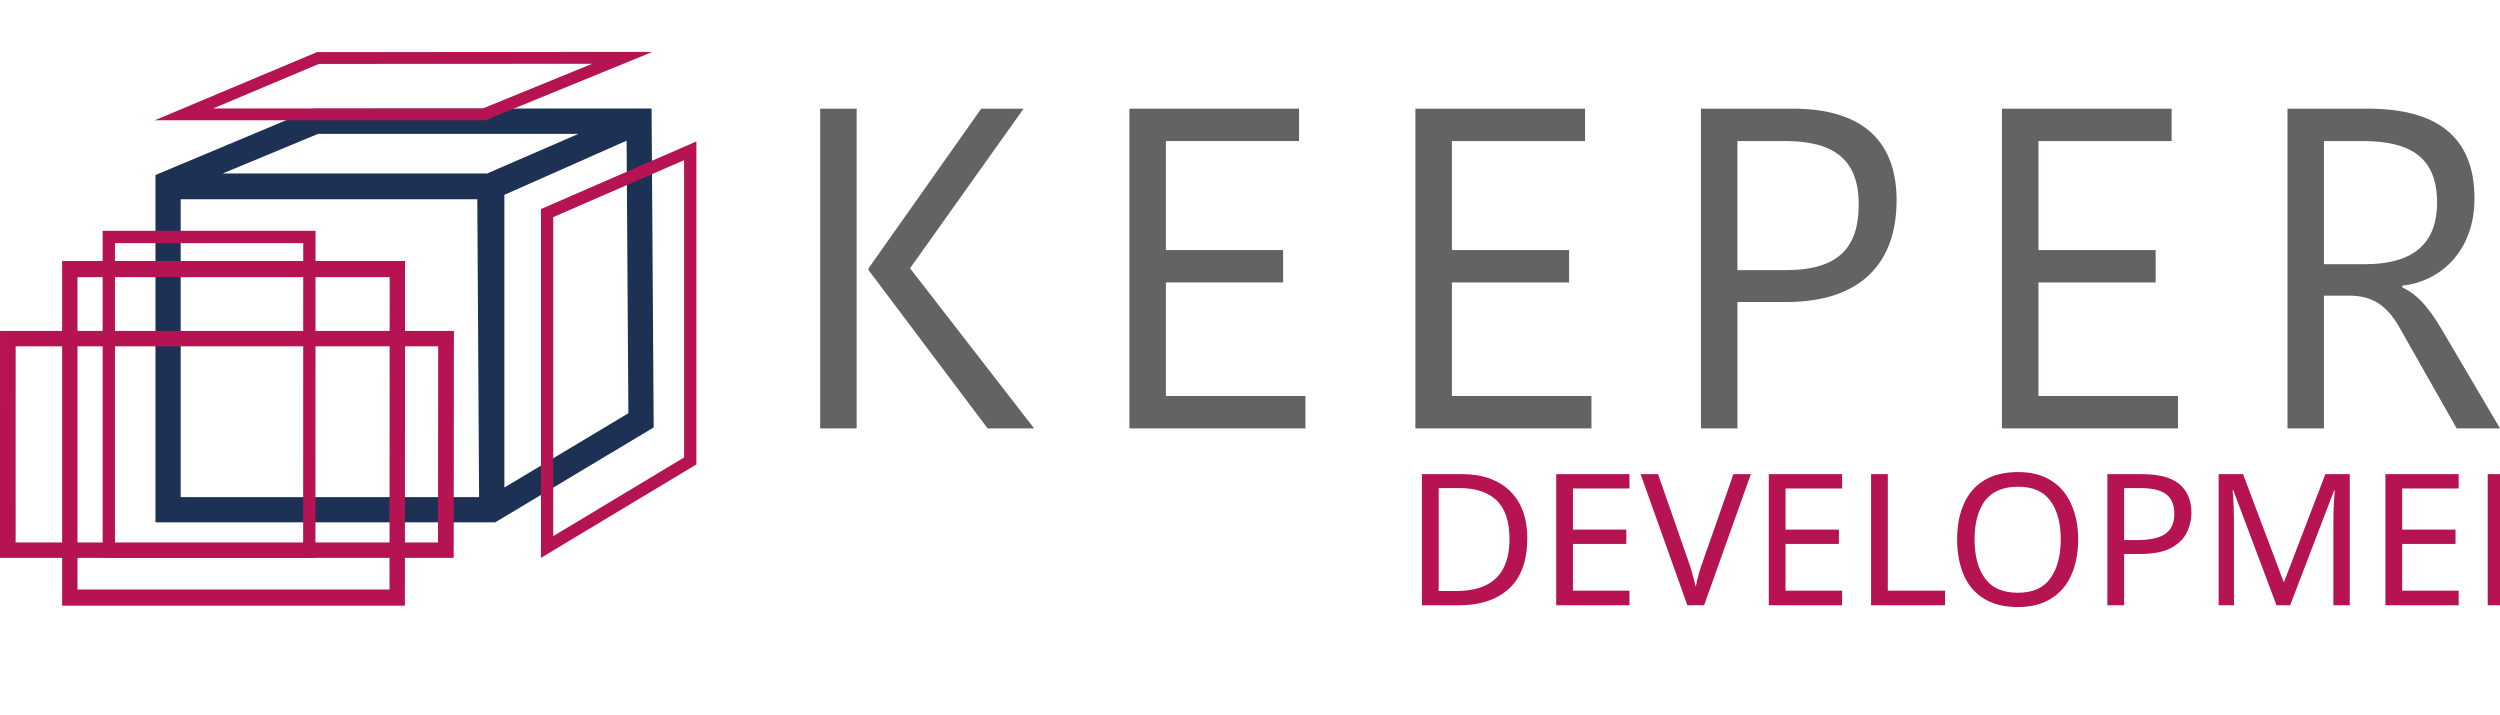
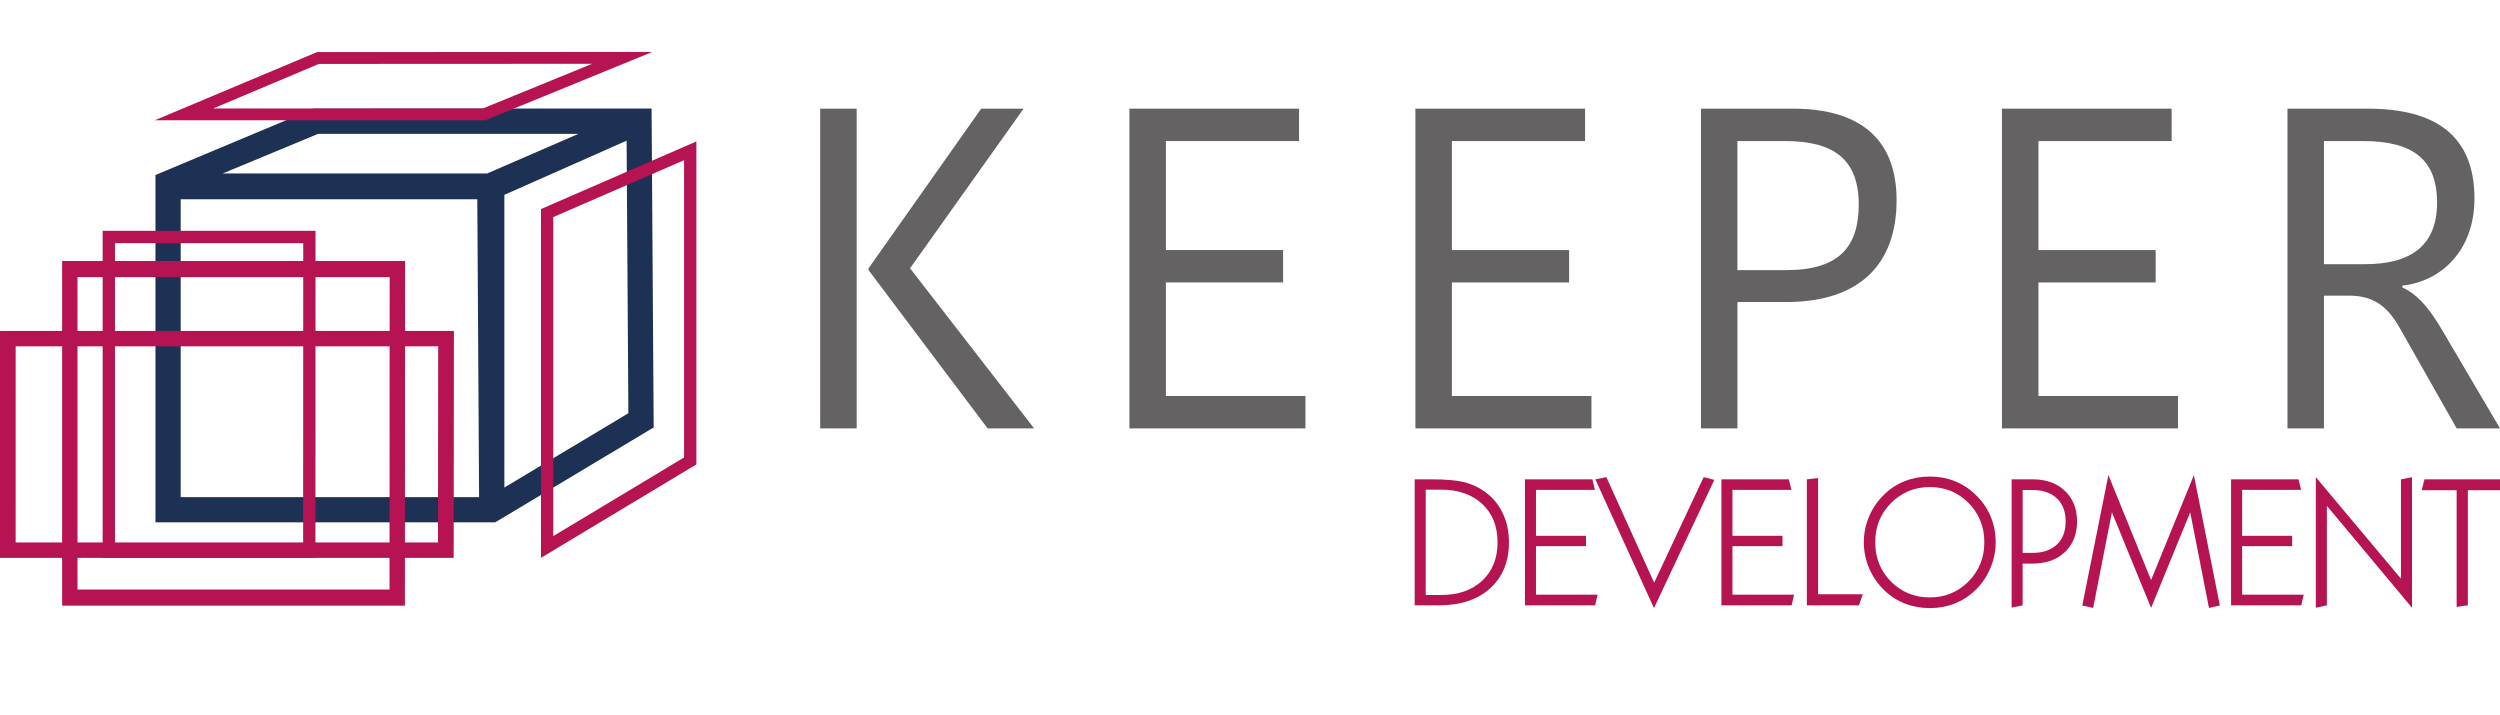
<svg xmlns="http://www.w3.org/2000/svg" viewBox="0 0 140 40" height="40" width="140" xml:space="preserve" version="1.1" id="svg2">
  <defs id="defs6" />
  <g transform="matrix(1.25,0,0,-1.25,0,40)" id="g10">
    <path d="m 28.151,13.487 -5.555,-3.327 0,13.111 5.476,2.428 0.079,-12.213 z m -18.174,10.742 4.271,1.773 11.662,0 -4.084,-1.773 -11.85,0 z m -1.882,-14.5 0,13.345 13.288,0 0.08,-13.345 -13.368,0 z M 29.191,27.139 l -15.136,-0.007 -7.09,-2.972 0,-15.56 15.221,0 6.998,4.19 0.101,0.06 -0.094,14.29" style="fill:#1d3155;fill-opacity:1;fill-rule:nonzero;stroke:none" id="path14" />
    <path d="m 5.15,7.559 0,13.55 8.435,0 -0.004,-13.55 -8.43,0 z M 4.599,21.661 l 0,-14.652 9.533,0 0.004,14.652 -9.537,0" style="fill:#b61352;fill-opacity:1;fill-rule:nonzero;stroke:none" id="path16" />
    <path d="m 3.472,5.588 0,13.996 13.985,0 -0.007,-13.996 -13.978,0 z M 2.783,20.306 l 0,-15.44 15.356,0 0.008,15.44 -15.364,0" style="fill:#b61352;fill-opacity:1;fill-rule:nonzero;stroke:none" id="path18" />
    <path d="m 21.634,27.142 -12.082,0 4.731,1.994 12.244,0.006 -4.894,-2 z m -7.431,2.524 -7.269,-3.054 14.805,0 7.487,3.062 -15.023,-0.008" style="fill:#b61352;fill-opacity:1;fill-rule:nonzero;stroke:none" id="path20" />
    <path d="m 24.786,22.273 0,-14.29 5.861,3.523 0,13.318 -5.861,-2.55 z m -0.551,-15.265 0,15.626 6.963,3.03 0,-14.47 -0.067,-0.04 -6.897,-4.146" style="fill:#b61352;fill-opacity:1;fill-rule:nonzero;stroke:none" id="path22" />
    <path d="m 19.623,7.697 -18.922,0 0.001,8.788 18.929,0 -0.009,-8.788 z M 5.9100032e-4,17.174 -1.738416e-6,7.008 l 20.325,0 0.01,10.166 -20.334,0" style="fill:#b61352;fill-opacity:1;fill-rule:nonzero;stroke:none" id="path24" />
    <path d="m 43.957,27.132 1.9,0 -5.087,-7.151 5.558,-7.172 -2.084,0 -5.333,7.09 0,0.082 5.047,7.151 z M 38.379,12.809 l -1.635,0 0,14.323 1.635,0 0,-14.323" style="fill:#656263;fill-opacity:1;fill-rule:nonzero;stroke:none" id="path26" />
    <path d="m 50.598,12.809 0,14.323 7.6,0 0,-1.451 -5.966,0 0,-4.883 5.251,0 0,-1.451 -5.251,0 0,-5.088 6.252,0 0,-1.451 -7.886,0" style="fill:#656263;fill-opacity:1;fill-rule:nonzero;stroke:none" id="path28" />
    <path d="m 63.41,12.809 0,14.323 7.601,0 0,-1.451 -5.966,0 0,-4.883 5.251,0 0,-1.451 -5.251,0 0,-5.088 6.252,0 0,-1.451 -7.886,0" style="fill:#656263;fill-opacity:1;fill-rule:nonzero;stroke:none" id="path30" />
    <path d="m 77.836,25.681 0,-5.782 2.186,0 c 2.37,0 3.249,1.042 3.249,2.942 0,2.043 -1.144,2.84 -3.31,2.84 l -2.125,0 z m 7.131,-2.656 c 0,-2.86 -1.655,-4.556 -4.944,-4.556 l -2.186,0 0,-5.66 -1.634,0 0,14.323 4.127,0 c 2.84,0 4.638,-1.226 4.638,-4.107" style="fill:#656263;fill-opacity:1;fill-rule:nonzero;stroke:none" id="path32" />
    <path d="m 89.688,12.809 0,14.323 7.601,0 0,-1.451 -5.966,0 0,-4.883 5.251,0 0,-1.451 -5.251,0 0,-5.088 6.252,0 0,-1.451 -7.886,0" style="fill:#656263;fill-opacity:1;fill-rule:nonzero;stroke:none" id="path34" />
    <path d="m 104.114,20.165 1.839,0 c 1.982,0 3.228,0.776 3.228,2.758 0,2.002 -1.165,2.758 -3.331,2.758 l -1.737,0 0,-5.516 z m 1.961,6.967 c 2.983,0 4.781,-1.165 4.781,-4.025 0,-2.35 -1.512,-3.719 -3.228,-3.902 l 0,-0.082 c 0.572,-0.266 1.083,-0.736 1.737,-1.839 L 112,12.809 l -1.941,0 -2.595,4.577 c -0.552,0.94 -1.185,1.369 -2.227,1.369 l -1.124,0 0,-5.946 -1.634,0 0,14.323 3.596,0" style="fill:#656263;fill-opacity:1;fill-rule:nonzero;stroke:none" id="path36" />
    <text xml:space="preserve" style="font-style:normal;font-variant:normal;font-weight:500;font-stretch:normal;font-size:9px;line-height:95%;font-family:'Century Schoolbook L';-inkscape-font-specification:'Century Schoolbook L, Medium';text-align:start;letter-spacing:0px;word-spacing:0px;writing-mode:lr-tb;text-anchor:start;fill:#000000;fill-opacity:1;stroke:none;stroke-width:1px;stroke-linecap:butt;stroke-linejoin:miter;stroke-opacity:1" x="79.042" y="-39.556" id="text4185" transform="scale(1,-1)">
      <tspan id="tspan4187" x="79.042" y="-39.556" />
    </text>
-     <text xml:space="preserve" style="font-style:normal;font-variant:normal;font-weight:500;font-stretch:normal;font-size:8.239px;line-height:95%;font-family:'Century Schoolbook L';-inkscape-font-specification:'Century Schoolbook L, Medium';text-align:start;letter-spacing:0px;word-spacing:0px;writing-mode:lr-tb;text-anchor:start;fill:#b61352;fill-opacity:1;stroke:none;stroke-width:1px;stroke-linecap:butt;stroke-linejoin:miter;stroke-opacity:1" x="62.906" y="-4.882" id="text4189" transform="scale(1,-1)">
-       <tspan id="tspan4191" x="62.906" y="-4.882" style="font-style:normal;font-variant:normal;font-weight:normal;font-stretch:normal;font-size:8.239px;line-height:95%;font-family:'Kabel Bk BT';-inkscape-font-specification:'Kabel Bk BT, Normal';text-align:start;writing-mode:lr-tb;text-anchor:start;fill:#b61352;fill-opacity:1">DEVELOPMENT</tspan>
-     </text>
+     <path id="path4799" style="font-style:normal;font-variant:normal;font-weight:normal;font-stretch:normal;font-size:8.239px;line-height:95%;font-family:'Kabel Bk BT';-inkscape-font-specification:'Kabel Bk BT, Normal';text-align:start;letter-spacing:0px;word-spacing:0px;writing-mode:lr-tb;text-anchor:start;fill:#b61352;fill-opacity:1;stroke:none;stroke-width:1px;stroke-linecap:butt;stroke-linejoin:miter;stroke-opacity:1" d="m 63.872,10.063 0,-4.719 0.676,0 q 1.171,0 1.854,0.64 0.688,0.644 0.688,1.722 0,1.078 -0.688,1.718 -0.688,0.64 -1.854,0.64 l -0.676,0 z m -0.495,-5.181 0,5.644 0.74,0 q 0.945,0 1.432,-0.117 0.487,-0.113 0.885,-0.378 0.567,-0.374 0.865,-0.974 0.302,-0.595 0.302,-1.352 0,-1.295 -0.841,-2.06 Q 65.919,4.882 64.471,4.882 l -1.094,0 z" />
+     <path id="path4801" style="font-style:normal;font-variant:normal;font-weight:normal;font-stretch:normal;font-size:8.239px;line-height:95%;font-family:'Kabel Bk BT';-inkscape-font-specification:'Kabel Bk BT, Normal';text-align:start;letter-spacing:0px;word-spacing:0px;writing-mode:lr-tb;text-anchor:start;fill:#b61352;fill-opacity:1;stroke:none;stroke-width:1px;stroke-linecap:butt;stroke-linejoin:miter;stroke-opacity:1" d="m 68.317,4.882 0,5.644 3.021,0 0.117,-0.471 -2.643,0 0,-2.06 2.241,0 0,-0.463 -2.241,0 0,-2.172 2.76,0 -0.109,-0.479 -3.146,0 z" />
+     <path id="path4803" style="font-style:normal;font-variant:normal;font-weight:normal;font-stretch:normal;font-size:8.239px;line-height:95%;font-family:'Kabel Bk BT';-inkscape-font-specification:'Kabel Bk BT, Normal';text-align:start;letter-spacing:0px;word-spacing:0px;writing-mode:lr-tb;text-anchor:start;fill:#b61352;fill-opacity:1;stroke:none;stroke-width:1px;stroke-linecap:butt;stroke-linejoin:miter;stroke-opacity:1" d="m 76.801,10.502 -2.703,-5.745 -2.627,5.769 0.495,0.097 2.14,-4.727 2.217,4.727 0.479,-0.121 z" />
+     <path id="path4805" style="font-style:normal;font-variant:normal;font-weight:normal;font-stretch:normal;font-size:8.239px;line-height:95%;font-family:'Kabel Bk BT';-inkscape-font-specification:'Kabel Bk BT, Normal';text-align:start;letter-spacing:0px;word-spacing:0px;writing-mode:lr-tb;text-anchor:start;fill:#b61352;fill-opacity:1;stroke:none;stroke-width:1px;stroke-linecap:butt;stroke-linejoin:miter;stroke-opacity:1" d="m 77.119,4.882 0,5.644 3.021,0 0.117,-0.471 -2.643,0 0,-2.06 2.241,0 0,-0.463 -2.241,0 0,-2.172 2.76,0 -0.109,-0.479 -3.146,0 z" />
+     <path id="path4807" style="font-style:normal;font-variant:normal;font-weight:normal;font-stretch:normal;font-size:8.239px;line-height:95%;font-family:'Kabel Bk BT';-inkscape-font-specification:'Kabel Bk BT, Normal';text-align:start;letter-spacing:0px;word-spacing:0px;writing-mode:lr-tb;text-anchor:start;fill:#b61352;fill-opacity:1;stroke:none;stroke-width:1px;stroke-linecap:butt;stroke-linejoin:miter;stroke-opacity:1" d="m 80.948,4.882 0,5.644 0.503,0.056 0,-5.205 2.003,0 -0.173,-0.495 -2.333,0 z" />
+     <path id="path4809" style="font-style:normal;font-variant:normal;font-weight:normal;font-stretch:normal;font-size:8.239px;line-height:95%;font-family:'Kabel Bk BT';-inkscape-font-specification:'Kabel Bk BT, Normal';text-align:start;letter-spacing:0px;word-spacing:0px;writing-mode:lr-tb;text-anchor:start;fill:#b61352;fill-opacity:1;stroke:none;stroke-width:1px;stroke-linecap:butt;stroke-linejoin:miter;stroke-opacity:1" d="m 84.01,7.706 q 0,-1.05 0.708,-1.762 0.708,-0.708 1.734,-0.708 1.022,0 1.734,0.712 0.712,0.712 0.712,1.758 0,1.05 -0.708,1.762 -0.708,0.712 -1.73,0.712 -1.026,0 -1.738,-0.712 -0.712,-0.712 -0.712,-1.762 z m -0.511,0 q 0,0.603 0.241,1.167 0.245,0.567 0.684,0.986 0.406,0.39 0.921,0.591 0.519,0.201 1.114,0.201 0.587,0 1.098,-0.201 0.511,-0.197 0.925,-0.591 0.451,-0.418 0.688,-0.974 0.237,-0.551 0.237,-1.179 0,-0.603 -0.245,-1.175 Q 88.917,5.96 88.483,5.55 88.077,5.16 87.562,4.958 87.051,4.757 86.459,4.757 q -0.595,0 -1.114,0.201 -0.515,0.201 -0.921,0.591 -0.438,0.418 -0.684,0.986 -0.241,0.571 -0.241,1.171 z" />
+     <path id="path4811" style="font-style:normal;font-variant:normal;font-weight:normal;font-stretch:normal;font-size:8.239px;line-height:95%;font-family:'Kabel Bk BT';-inkscape-font-specification:'Kabel Bk BT, Normal';text-align:start;letter-spacing:0px;word-spacing:0px;writing-mode:lr-tb;text-anchor:start;fill:#b61352;fill-opacity:1;stroke:none;stroke-width:1px;stroke-linecap:butt;stroke-linejoin:miter;stroke-opacity:1" d="m 90.615,10.047 0,-2.816 0.443,0 q 0.7,0 1.09,0.374 0.394,0.374 0.394,1.034 0,0.66 -0.394,1.034 -0.39,0.374 -1.09,0.374 l -0.443,0 z m -0.495,-5.266 0,5.745 0.945,0 q 0.901,0 1.444,-0.519 0.543,-0.515 0.543,-1.368 0,-0.853 -0.543,-1.372 -0.543,-0.515 -1.444,-0.515 l -0.451,0 0,-1.871 -0.495,-0.101 z" />
+     <path id="path4813" style="font-style:normal;font-variant:normal;font-weight:normal;font-stretch:normal;font-size:8.239px;line-height:95%;font-family:'Kabel Bk BT';-inkscape-font-specification:'Kabel Bk BT, Normal';text-align:start;letter-spacing:0px;word-spacing:0px;writing-mode:lr-tb;text-anchor:start;fill:#b61352;fill-opacity:1;stroke:none;stroke-width:1px;stroke-linecap:butt;stroke-linejoin:miter;stroke-opacity:1" d="M 93.286,4.874 94.457,10.715 96.368,6.012 98.286,10.715 99.449,4.874 98.962,4.765 98.121,9.05 96.368,4.765 94.614,9.05 93.773,4.765 93.286,4.874 Z" />
+     <path id="path4815" style="font-style:normal;font-variant:normal;font-weight:normal;font-stretch:normal;font-size:8.239px;line-height:95%;font-family:'Kabel Bk BT';-inkscape-font-specification:'Kabel Bk BT, Normal';text-align:start;letter-spacing:0px;word-spacing:0px;writing-mode:lr-tb;text-anchor:start;fill:#b61352;fill-opacity:1;stroke:none;stroke-width:1px;stroke-linecap:butt;stroke-linejoin:miter;stroke-opacity:1" d="m 99.952,4.882 0,5.644 3.021,0 0.117,-0.471 -2.643,0 0,-2.06 2.241,0 0,-0.463 -2.241,0 0,-2.172 2.76,0 -0.109,-0.479 -3.146,0 z" />
+     <path id="path4817" style="font-style:normal;font-variant:normal;font-weight:normal;font-stretch:normal;font-size:8.239px;line-height:95%;font-family:'Kabel Bk BT';-inkscape-font-specification:'Kabel Bk BT, Normal';text-align:start;letter-spacing:0px;word-spacing:0px;writing-mode:lr-tb;text-anchor:start;fill:#b61352;fill-opacity:1;stroke:none;stroke-width:1px;stroke-linecap:butt;stroke-linejoin:miter;stroke-opacity:1" d="m 103.749,4.773 0,5.849 3.814,-4.546 0,4.449 0.495,0.097 0,-5.849 -3.814,4.566 0,-4.457 -0.495,-0.109 z" />
+     <path id="path4819" style="font-style:normal;font-variant:normal;font-weight:normal;font-stretch:normal;font-size:8.239px;line-height:95%;font-family:'Kabel Bk BT';-inkscape-font-specification:'Kabel Bk BT, Normal';text-align:start;letter-spacing:0px;word-spacing:0px;writing-mode:lr-tb;text-anchor:start;fill:#b61352;fill-opacity:1;stroke:none;stroke-width:1px;stroke-linecap:butt;stroke-linejoin:miter;stroke-opacity:1" d="m 110.057,4.81 0,5.23 -1.565,0 0.125,0.487 3.383,0 0,-0.487 -1.44,0 0,-5.157 -0.503,-0.072 z" />
  </g>
</svg>
